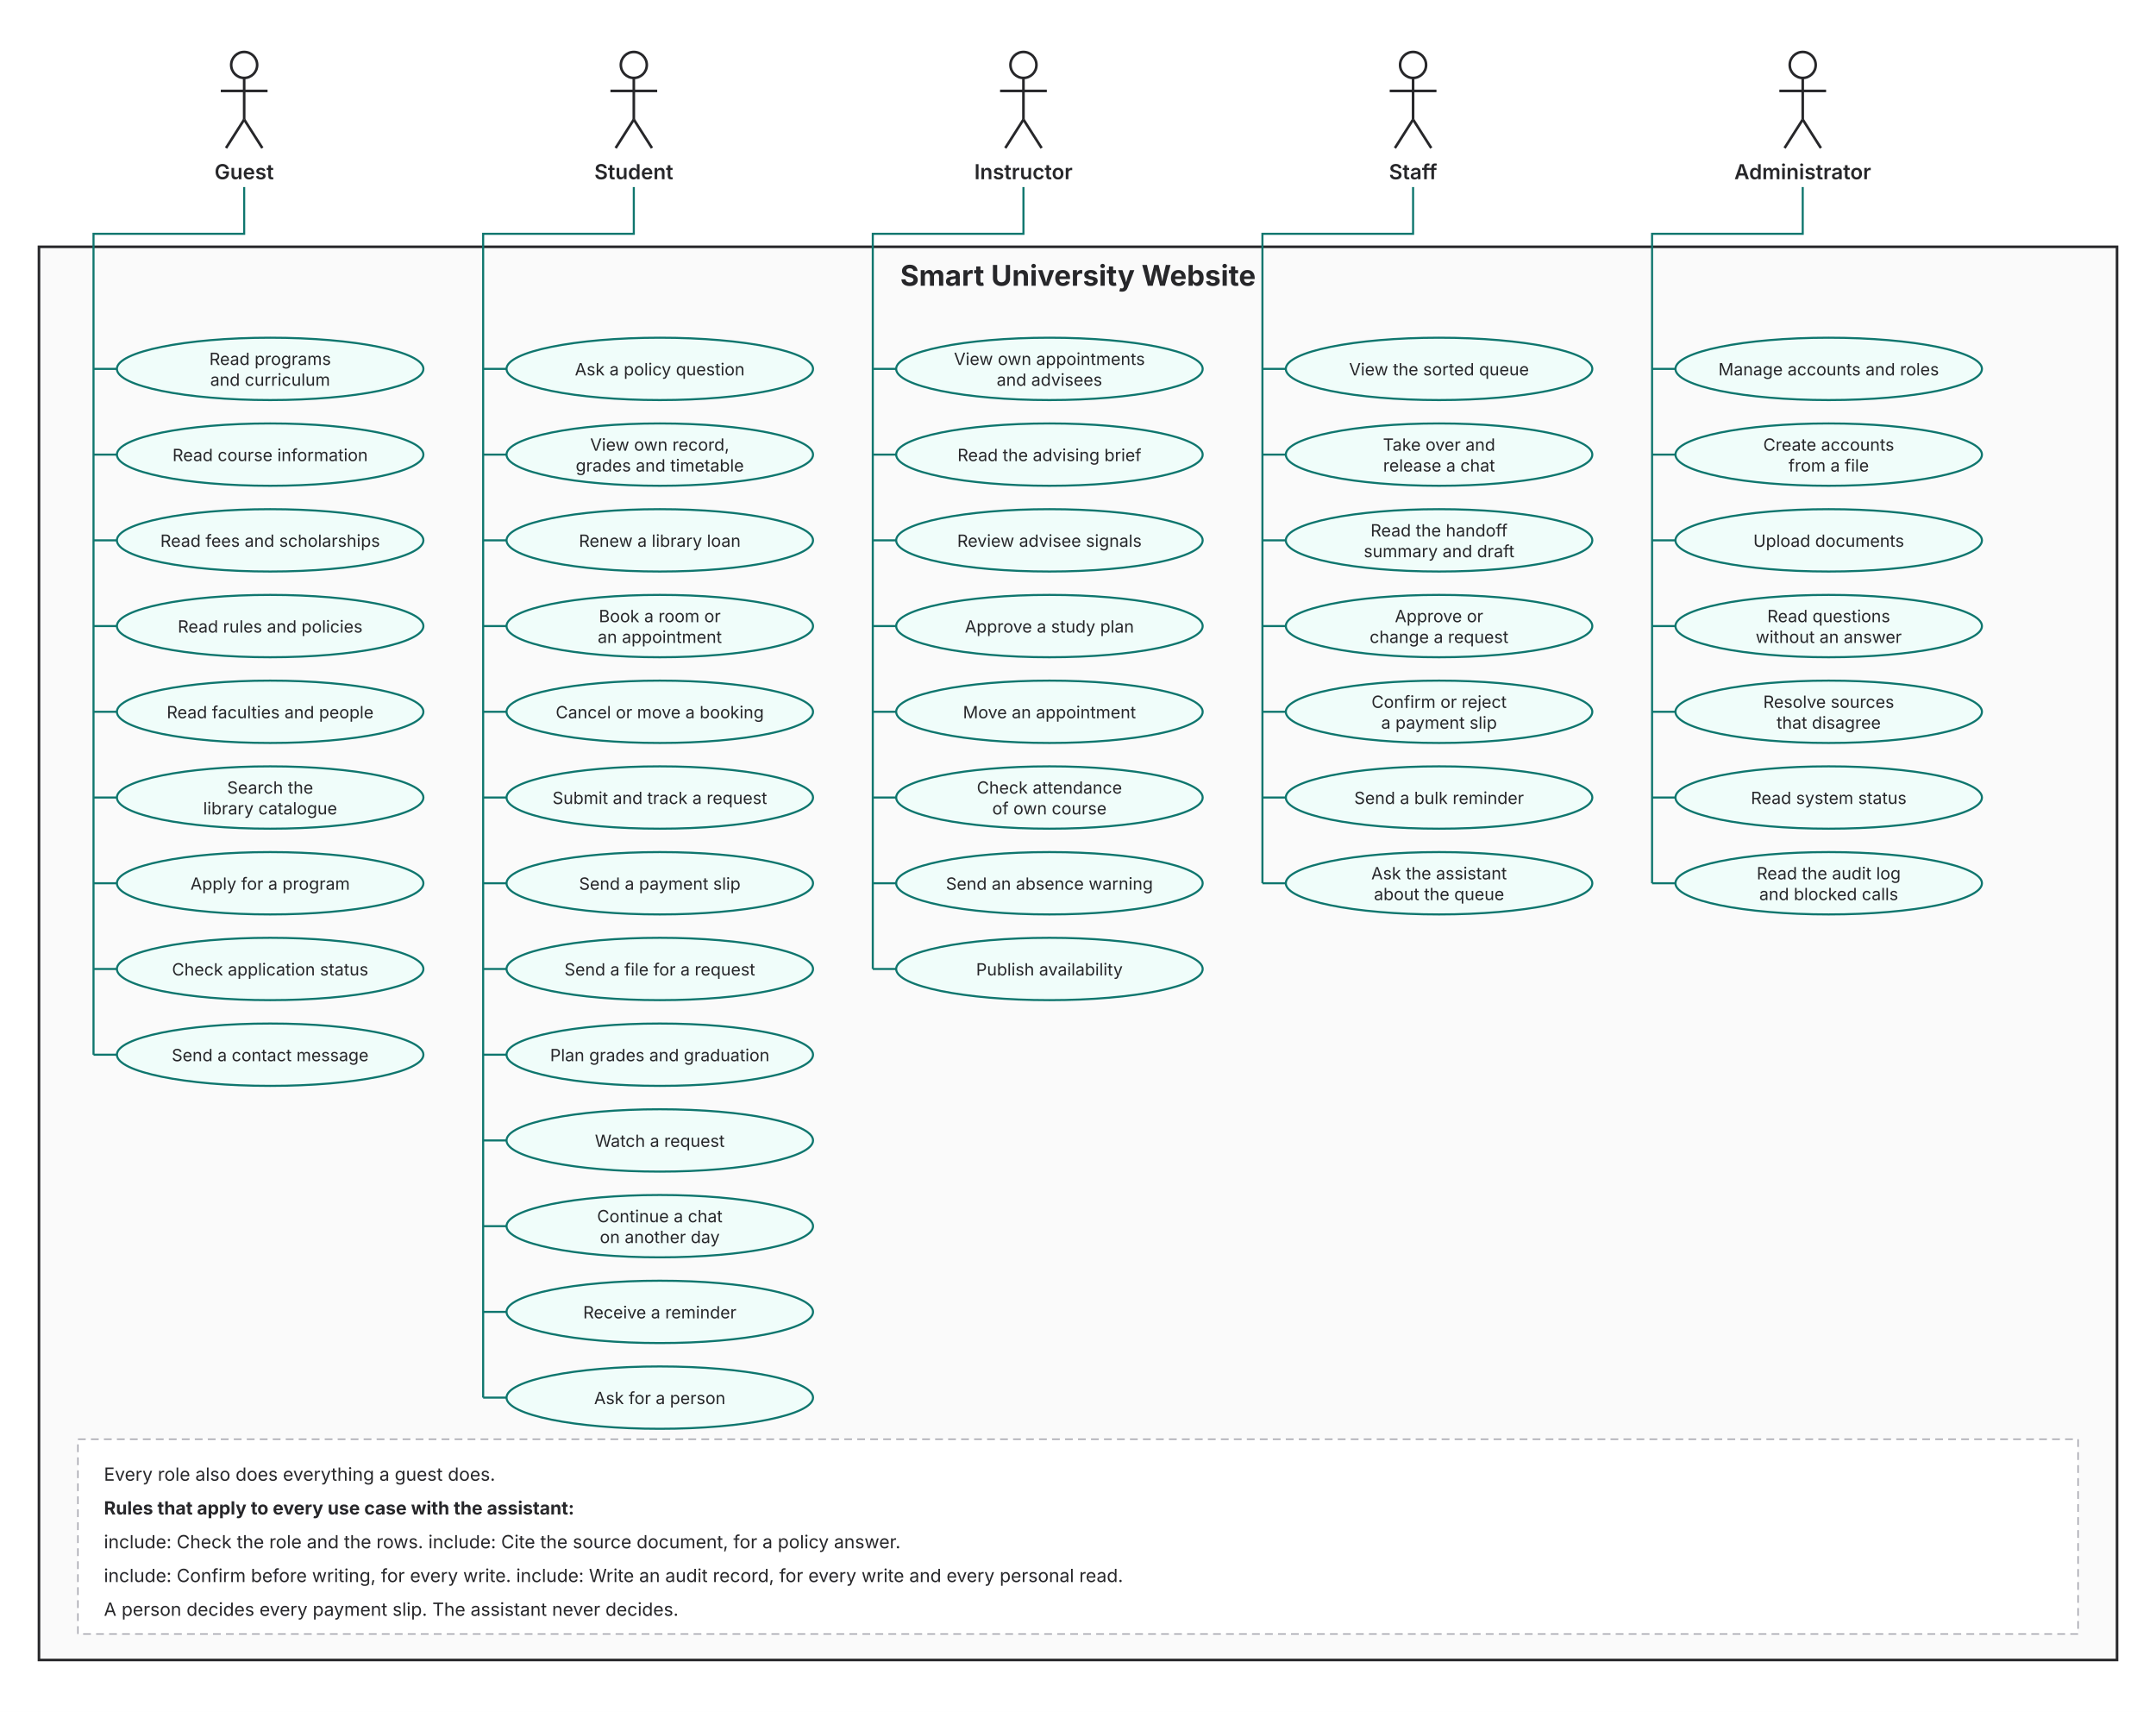
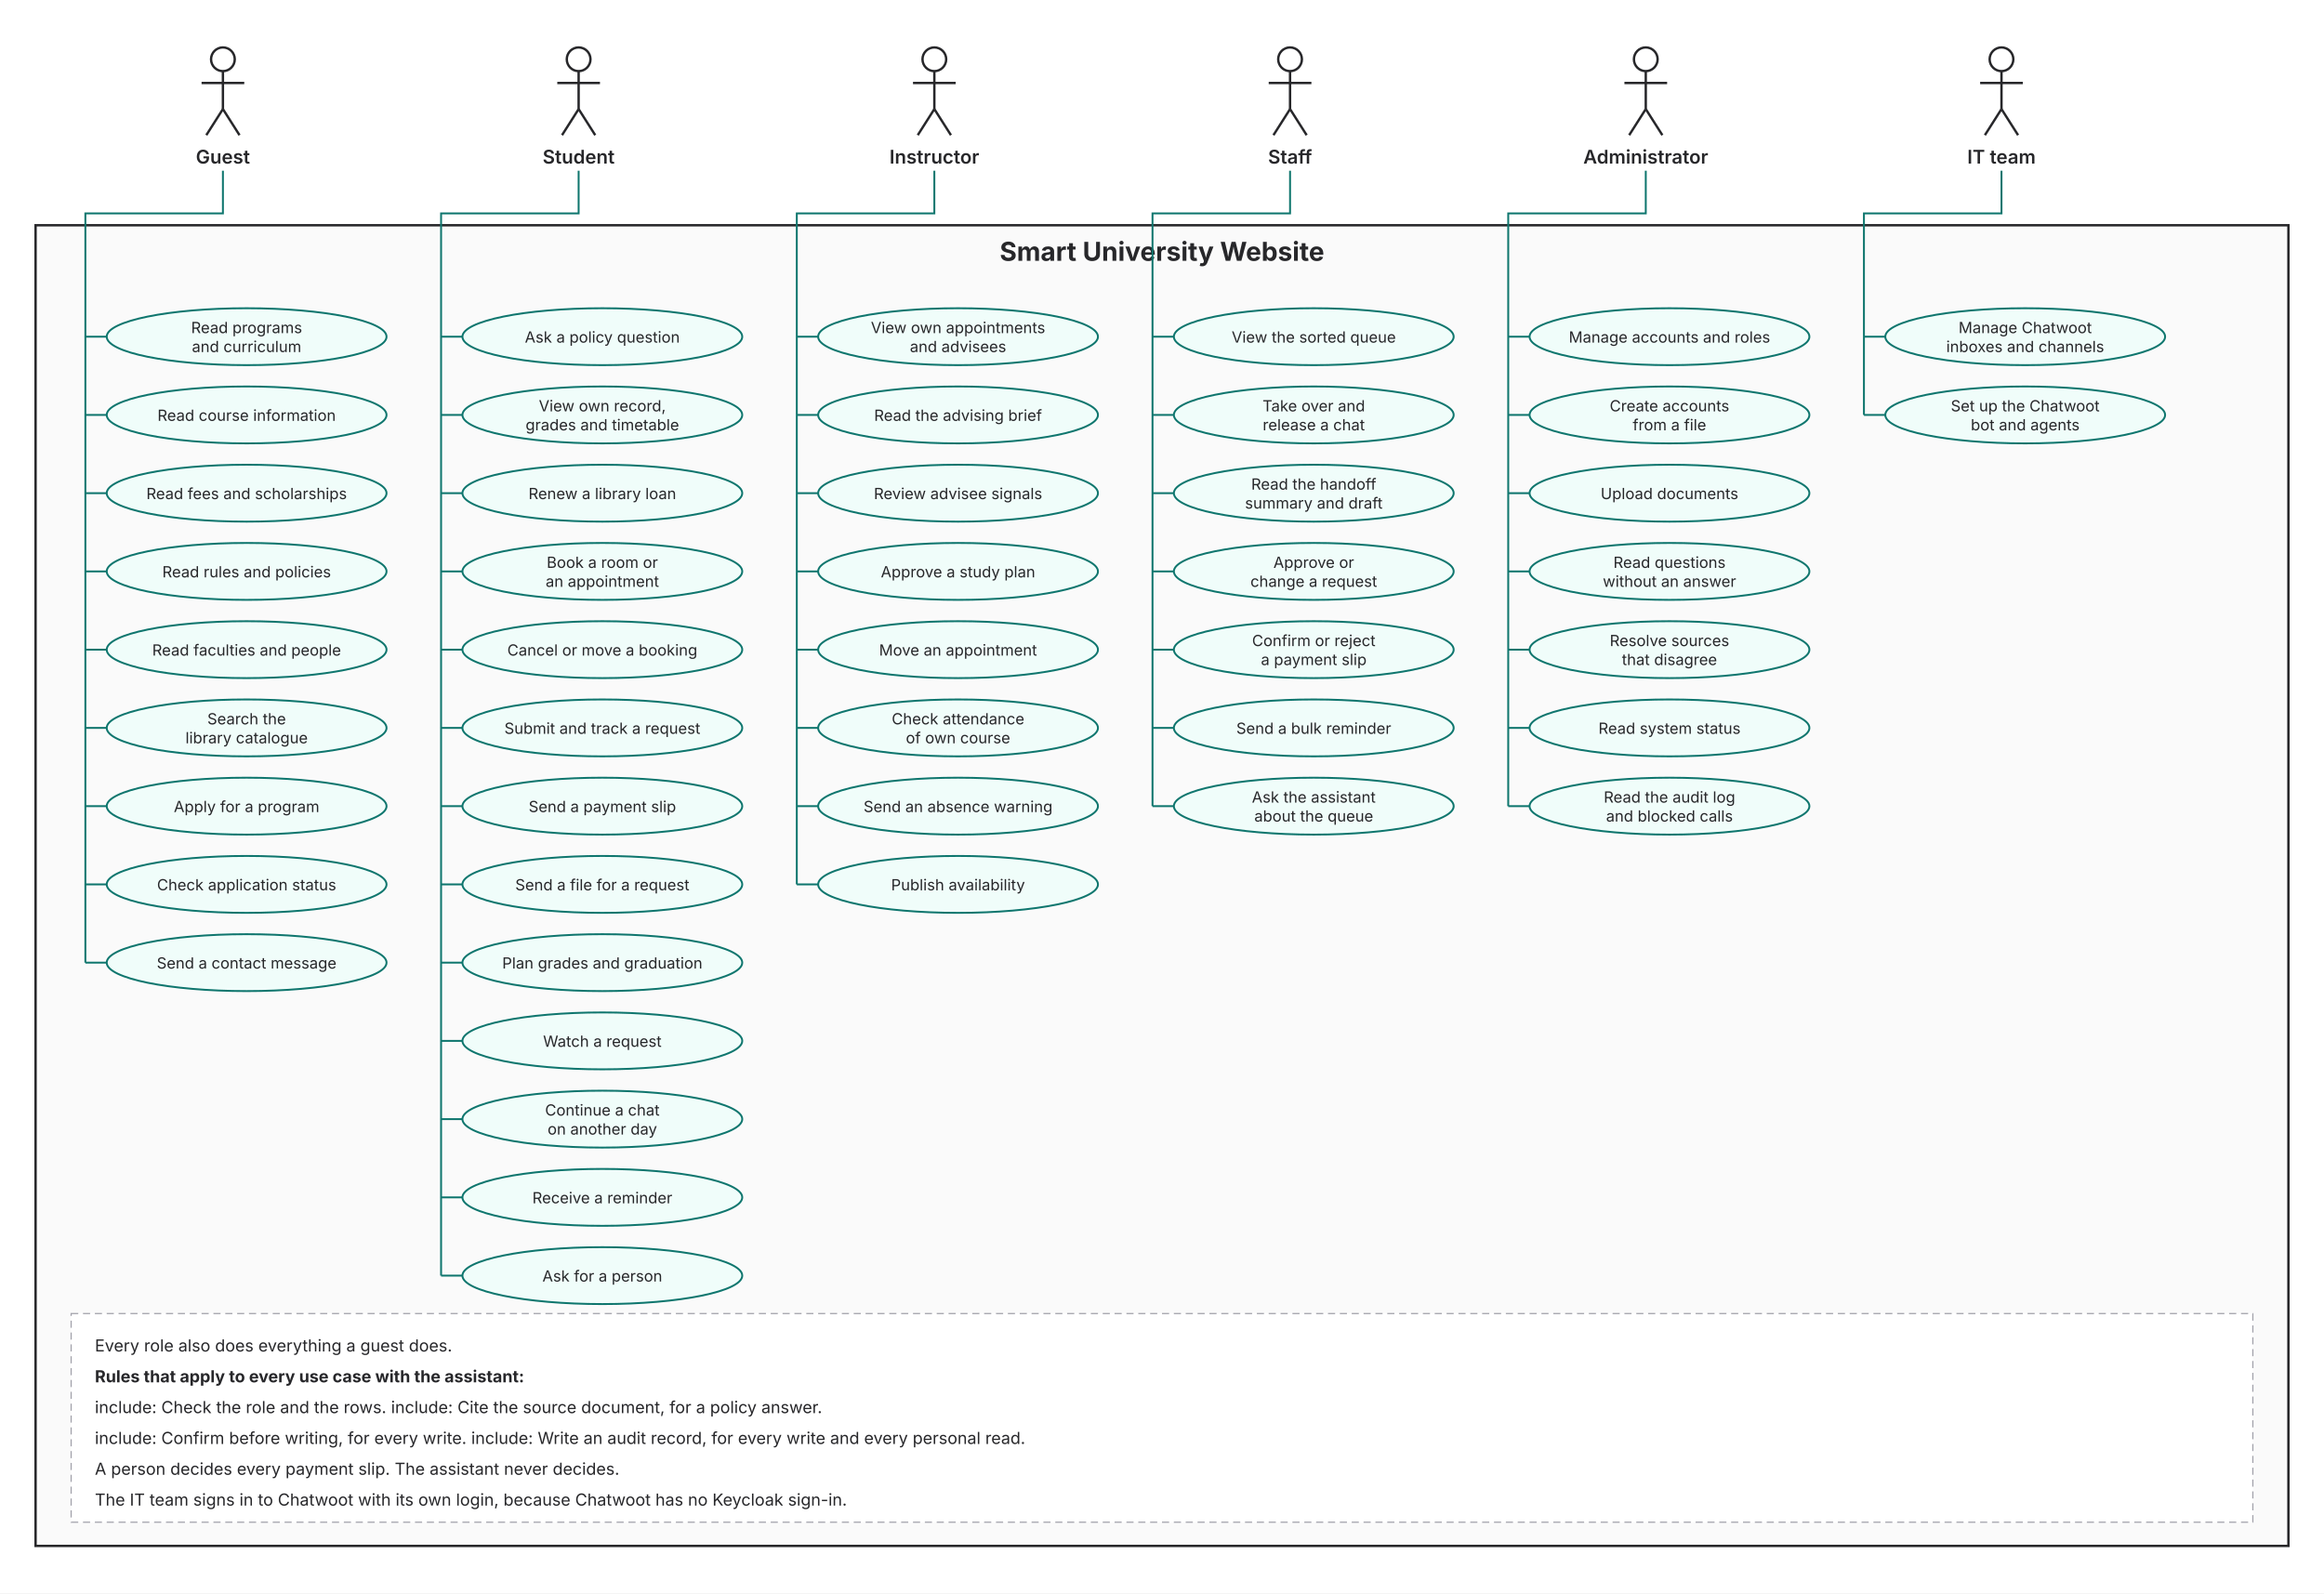
- <svg xmlns="http://www.w3.org/2000/svg" width="1660" height="1318" viewBox="0 0 1660 1318" font-family="Inter, Helvetica, Arial, sans-serif">
-   <rect width="1660" height="1318" fill="#ffffff" />
-   <rect x="30" y="190" width="1600" height="1088" fill="#FAFAFA" stroke="#27272A" stroke-width="2" />
-   <text x="830.0" y="220" text-anchor="middle" font-size="22" font-weight="700" fill="#27272A">Smart University Website</text>
+ <svg xmlns="http://www.w3.org/2000/svg" width="1960" height="1344" viewBox="0 0 1960 1344" font-family="Inter, Helvetica, Arial, sans-serif">
+   <rect width="1960" height="1344" fill="#ffffff" />
+   <rect x="30" y="190" width="1900" height="1114" fill="#FAFAFA" stroke="#27272A" stroke-width="2" />
+   <text x="980.0" y="220" text-anchor="middle" font-size="22" font-weight="700" fill="#27272A">Smart University Website</text>
  <g stroke="#27272A" stroke-width="2" fill="none">
    <circle cx="188.0" cy="50" r="10" fill="#fff" />
    <line x1="188.0" y1="60" x2="188.0" y2="92" />
    <line x1="170.0" y1="70" x2="206.0" y2="70" />
    <line x1="188.0" y1="92" x2="174.0" y2="114" />
    <line x1="188.0" y1="92" x2="202.0" y2="114" />
  </g>
  <text x="188.0" y="138" text-anchor="middle" font-size="16" font-weight="600" fill="#27272A">Guest</text>
  <polyline points="188.0,144 188.0,180 72,180 72,812.0" fill="none" stroke="#0F766E" stroke-width="1.6" />
  <line x1="72" y1="284.0" x2="90" y2="284.0" stroke="#0F766E" stroke-width="1.6" />
  <ellipse cx="208.0" cy="284.0" rx="118.0" ry="24.0" fill="#F0FDFA" stroke="#0F766E" stroke-width="1.6" />
  <text x="208.0" y="281.0" text-anchor="middle" font-size="13" fill="#27272A">Read programs</text>
  <text x="208.0" y="297.0" text-anchor="middle" font-size="13" fill="#27272A">and curriculum</text>
  <line x1="72" y1="350.0" x2="90" y2="350.0" stroke="#0F766E" stroke-width="1.6" />
  <ellipse cx="208.0" cy="350.0" rx="118.0" ry="24.0" fill="#F0FDFA" stroke="#0F766E" stroke-width="1.6" />
  <text x="208.0" y="355.0" text-anchor="middle" font-size="13" fill="#27272A">Read course information</text>
  <line x1="72" y1="416.0" x2="90" y2="416.0" stroke="#0F766E" stroke-width="1.6" />
  <ellipse cx="208.0" cy="416.0" rx="118.0" ry="24.0" fill="#F0FDFA" stroke="#0F766E" stroke-width="1.6" />
  <text x="208.0" y="421.0" text-anchor="middle" font-size="13" fill="#27272A">Read fees and scholarships</text>
  <line x1="72" y1="482.0" x2="90" y2="482.0" stroke="#0F766E" stroke-width="1.6" />
  <ellipse cx="208.0" cy="482.0" rx="118.0" ry="24.0" fill="#F0FDFA" stroke="#0F766E" stroke-width="1.6" />
  <text x="208.0" y="487.0" text-anchor="middle" font-size="13" fill="#27272A">Read rules and policies</text>
  <line x1="72" y1="548.0" x2="90" y2="548.0" stroke="#0F766E" stroke-width="1.6" />
  <ellipse cx="208.0" cy="548.0" rx="118.0" ry="24.0" fill="#F0FDFA" stroke="#0F766E" stroke-width="1.6" />
  <text x="208.0" y="553.0" text-anchor="middle" font-size="13" fill="#27272A">Read faculties and people</text>
  <line x1="72" y1="614.0" x2="90" y2="614.0" stroke="#0F766E" stroke-width="1.6" />
  <ellipse cx="208.0" cy="614.0" rx="118.0" ry="24.0" fill="#F0FDFA" stroke="#0F766E" stroke-width="1.6" />
  <text x="208.0" y="611.0" text-anchor="middle" font-size="13" fill="#27272A">Search the</text>
  <text x="208.0" y="627.0" text-anchor="middle" font-size="13" fill="#27272A">library catalogue</text>
  <line x1="72" y1="680.0" x2="90" y2="680.0" stroke="#0F766E" stroke-width="1.6" />
  <ellipse cx="208.0" cy="680.0" rx="118.0" ry="24.0" fill="#F0FDFA" stroke="#0F766E" stroke-width="1.6" />
  <text x="208.0" y="685.0" text-anchor="middle" font-size="13" fill="#27272A">Apply for a program</text>
  <line x1="72" y1="746.0" x2="90" y2="746.0" stroke="#0F766E" stroke-width="1.6" />
  <ellipse cx="208.0" cy="746.0" rx="118.0" ry="24.0" fill="#F0FDFA" stroke="#0F766E" stroke-width="1.6" />
  <text x="208.0" y="751.0" text-anchor="middle" font-size="13" fill="#27272A">Check application status</text>
  <line x1="72" y1="812.0" x2="90" y2="812.0" stroke="#0F766E" stroke-width="1.6" />
  <ellipse cx="208.0" cy="812.0" rx="118.0" ry="24.0" fill="#F0FDFA" stroke="#0F766E" stroke-width="1.6" />
  <text x="208.0" y="817.0" text-anchor="middle" font-size="13" fill="#27272A">Send a contact message</text>
  <g stroke="#27272A" stroke-width="2" fill="none">
    <circle cx="488.0" cy="50" r="10" fill="#fff" />
    <line x1="488.0" y1="60" x2="488.0" y2="92" />
    <line x1="470.0" y1="70" x2="506.0" y2="70" />
    <line x1="488.0" y1="92" x2="474.0" y2="114" />
    <line x1="488.0" y1="92" x2="502.0" y2="114" />
  </g>
  <text x="488.0" y="138" text-anchor="middle" font-size="16" font-weight="600" fill="#27272A">Student</text>
  <polyline points="488.0,144 488.0,180 372,180 372,1076.0" fill="none" stroke="#0F766E" stroke-width="1.6" />
  <line x1="372" y1="284.0" x2="390" y2="284.0" stroke="#0F766E" stroke-width="1.6" />
  <ellipse cx="508.0" cy="284.0" rx="118.0" ry="24.0" fill="#F0FDFA" stroke="#0F766E" stroke-width="1.6" />
  <text x="508.0" y="289.0" text-anchor="middle" font-size="13" fill="#27272A">Ask a policy question</text>
  <line x1="372" y1="350.0" x2="390" y2="350.0" stroke="#0F766E" stroke-width="1.6" />
  <ellipse cx="508.0" cy="350.0" rx="118.0" ry="24.0" fill="#F0FDFA" stroke="#0F766E" stroke-width="1.6" />
  <text x="508.0" y="347.0" text-anchor="middle" font-size="13" fill="#27272A">View own record,</text>
  <text x="508.0" y="363.0" text-anchor="middle" font-size="13" fill="#27272A">grades and timetable</text>
  <line x1="372" y1="416.0" x2="390" y2="416.0" stroke="#0F766E" stroke-width="1.6" />
  <ellipse cx="508.0" cy="416.0" rx="118.0" ry="24.0" fill="#F0FDFA" stroke="#0F766E" stroke-width="1.6" />
  <text x="508.0" y="421.0" text-anchor="middle" font-size="13" fill="#27272A">Renew a library loan</text>
  <line x1="372" y1="482.0" x2="390" y2="482.0" stroke="#0F766E" stroke-width="1.6" />
  <ellipse cx="508.0" cy="482.0" rx="118.0" ry="24.0" fill="#F0FDFA" stroke="#0F766E" stroke-width="1.6" />
  <text x="508.0" y="479.0" text-anchor="middle" font-size="13" fill="#27272A">Book a room or</text>
  <text x="508.0" y="495.0" text-anchor="middle" font-size="13" fill="#27272A">an appointment</text>
  <line x1="372" y1="548.0" x2="390" y2="548.0" stroke="#0F766E" stroke-width="1.6" />
  <ellipse cx="508.0" cy="548.0" rx="118.0" ry="24.0" fill="#F0FDFA" stroke="#0F766E" stroke-width="1.6" />
  <text x="508.0" y="553.0" text-anchor="middle" font-size="13" fill="#27272A">Cancel or move a booking</text>
  <line x1="372" y1="614.0" x2="390" y2="614.0" stroke="#0F766E" stroke-width="1.6" />
  <ellipse cx="508.0" cy="614.0" rx="118.0" ry="24.0" fill="#F0FDFA" stroke="#0F766E" stroke-width="1.6" />
  <text x="508.0" y="619.0" text-anchor="middle" font-size="13" fill="#27272A">Submit and track a request</text>
  <line x1="372" y1="680.0" x2="390" y2="680.0" stroke="#0F766E" stroke-width="1.6" />
  <ellipse cx="508.0" cy="680.0" rx="118.0" ry="24.0" fill="#F0FDFA" stroke="#0F766E" stroke-width="1.6" />
  <text x="508.0" y="685.0" text-anchor="middle" font-size="13" fill="#27272A">Send a payment slip</text>
  <line x1="372" y1="746.0" x2="390" y2="746.0" stroke="#0F766E" stroke-width="1.6" />
  <ellipse cx="508.0" cy="746.0" rx="118.0" ry="24.0" fill="#F0FDFA" stroke="#0F766E" stroke-width="1.6" />
  <text x="508.0" y="751.0" text-anchor="middle" font-size="13" fill="#27272A">Send a file for a request</text>
  <line x1="372" y1="812.0" x2="390" y2="812.0" stroke="#0F766E" stroke-width="1.6" />
  <ellipse cx="508.0" cy="812.0" rx="118.0" ry="24.0" fill="#F0FDFA" stroke="#0F766E" stroke-width="1.6" />
  <text x="508.0" y="817.0" text-anchor="middle" font-size="13" fill="#27272A">Plan grades and graduation</text>
  <line x1="372" y1="878.0" x2="390" y2="878.0" stroke="#0F766E" stroke-width="1.6" />
  <ellipse cx="508.0" cy="878.0" rx="118.0" ry="24.0" fill="#F0FDFA" stroke="#0F766E" stroke-width="1.6" />
  <text x="508.0" y="883.0" text-anchor="middle" font-size="13" fill="#27272A">Watch a request</text>
  <line x1="372" y1="944.0" x2="390" y2="944.0" stroke="#0F766E" stroke-width="1.6" />
  <ellipse cx="508.0" cy="944.0" rx="118.0" ry="24.0" fill="#F0FDFA" stroke="#0F766E" stroke-width="1.6" />
  <text x="508.0" y="941.0" text-anchor="middle" font-size="13" fill="#27272A">Continue a chat</text>
  <text x="508.0" y="957.0" text-anchor="middle" font-size="13" fill="#27272A">on another day</text>
  <line x1="372" y1="1010.0" x2="390" y2="1010.0" stroke="#0F766E" stroke-width="1.6" />
  <ellipse cx="508.0" cy="1010.0" rx="118.0" ry="24.0" fill="#F0FDFA" stroke="#0F766E" stroke-width="1.6" />
  <text x="508.0" y="1015.0" text-anchor="middle" font-size="13" fill="#27272A">Receive a reminder</text>
  <line x1="372" y1="1076.0" x2="390" y2="1076.0" stroke="#0F766E" stroke-width="1.6" />
  <ellipse cx="508.0" cy="1076.0" rx="118.0" ry="24.0" fill="#F0FDFA" stroke="#0F766E" stroke-width="1.6" />
  <text x="508.0" y="1081.0" text-anchor="middle" font-size="13" fill="#27272A">Ask for a person</text>
  <g stroke="#27272A" stroke-width="2" fill="none">
    <circle cx="788.0" cy="50" r="10" fill="#fff" />
    <line x1="788.0" y1="60" x2="788.0" y2="92" />
    <line x1="770.0" y1="70" x2="806.0" y2="70" />
    <line x1="788.0" y1="92" x2="774.0" y2="114" />
    <line x1="788.0" y1="92" x2="802.0" y2="114" />
  </g>
  <text x="788.0" y="138" text-anchor="middle" font-size="16" font-weight="600" fill="#27272A">Instructor</text>
  <polyline points="788.0,144 788.0,180 672,180 672,746.0" fill="none" stroke="#0F766E" stroke-width="1.6" />
  <line x1="672" y1="284.0" x2="690" y2="284.0" stroke="#0F766E" stroke-width="1.6" />
  <ellipse cx="808.0" cy="284.0" rx="118.0" ry="24.0" fill="#F0FDFA" stroke="#0F766E" stroke-width="1.6" />
  <text x="808.0" y="281.0" text-anchor="middle" font-size="13" fill="#27272A">View own appointments</text>
  <text x="808.0" y="297.0" text-anchor="middle" font-size="13" fill="#27272A">and advisees</text>
  <line x1="672" y1="350.0" x2="690" y2="350.0" stroke="#0F766E" stroke-width="1.6" />
  <ellipse cx="808.0" cy="350.0" rx="118.0" ry="24.0" fill="#F0FDFA" stroke="#0F766E" stroke-width="1.6" />
  <text x="808.0" y="355.0" text-anchor="middle" font-size="13" fill="#27272A">Read the advising brief</text>
  <line x1="672" y1="416.0" x2="690" y2="416.0" stroke="#0F766E" stroke-width="1.6" />
  <ellipse cx="808.0" cy="416.0" rx="118.0" ry="24.0" fill="#F0FDFA" stroke="#0F766E" stroke-width="1.6" />
  <text x="808.0" y="421.0" text-anchor="middle" font-size="13" fill="#27272A">Review advisee signals</text>
  <line x1="672" y1="482.0" x2="690" y2="482.0" stroke="#0F766E" stroke-width="1.6" />
  <ellipse cx="808.0" cy="482.0" rx="118.0" ry="24.0" fill="#F0FDFA" stroke="#0F766E" stroke-width="1.6" />
  <text x="808.0" y="487.0" text-anchor="middle" font-size="13" fill="#27272A">Approve a study plan</text>
  <line x1="672" y1="548.0" x2="690" y2="548.0" stroke="#0F766E" stroke-width="1.6" />
  <ellipse cx="808.0" cy="548.0" rx="118.0" ry="24.0" fill="#F0FDFA" stroke="#0F766E" stroke-width="1.6" />
  <text x="808.0" y="553.0" text-anchor="middle" font-size="13" fill="#27272A">Move an appointment</text>
  <line x1="672" y1="614.0" x2="690" y2="614.0" stroke="#0F766E" stroke-width="1.6" />
  <ellipse cx="808.0" cy="614.0" rx="118.0" ry="24.0" fill="#F0FDFA" stroke="#0F766E" stroke-width="1.6" />
  <text x="808.0" y="611.0" text-anchor="middle" font-size="13" fill="#27272A">Check attendance</text>
  <text x="808.0" y="627.0" text-anchor="middle" font-size="13" fill="#27272A">of own course</text>
  <line x1="672" y1="680.0" x2="690" y2="680.0" stroke="#0F766E" stroke-width="1.6" />
  <ellipse cx="808.0" cy="680.0" rx="118.0" ry="24.0" fill="#F0FDFA" stroke="#0F766E" stroke-width="1.6" />
  <text x="808.0" y="685.0" text-anchor="middle" font-size="13" fill="#27272A">Send an absence warning</text>
  <line x1="672" y1="746.0" x2="690" y2="746.0" stroke="#0F766E" stroke-width="1.6" />
  <ellipse cx="808.0" cy="746.0" rx="118.0" ry="24.0" fill="#F0FDFA" stroke="#0F766E" stroke-width="1.6" />
  <text x="808.0" y="751.0" text-anchor="middle" font-size="13" fill="#27272A">Publish availability</text>
  <g stroke="#27272A" stroke-width="2" fill="none">
    <circle cx="1088.0" cy="50" r="10" fill="#fff" />
    <line x1="1088.0" y1="60" x2="1088.0" y2="92" />
    <line x1="1070.0" y1="70" x2="1106.0" y2="70" />
    <line x1="1088.0" y1="92" x2="1074.0" y2="114" />
    <line x1="1088.0" y1="92" x2="1102.0" y2="114" />
  </g>
  <text x="1088.0" y="138" text-anchor="middle" font-size="16" font-weight="600" fill="#27272A">Staff</text>
  <polyline points="1088.0,144 1088.0,180 972,180 972,680.0" fill="none" stroke="#0F766E" stroke-width="1.6" />
  <line x1="972" y1="284.0" x2="990" y2="284.0" stroke="#0F766E" stroke-width="1.6" />
  <ellipse cx="1108.0" cy="284.0" rx="118.0" ry="24.0" fill="#F0FDFA" stroke="#0F766E" stroke-width="1.6" />
  <text x="1108.0" y="289.0" text-anchor="middle" font-size="13" fill="#27272A">View the sorted queue</text>
  <line x1="972" y1="350.0" x2="990" y2="350.0" stroke="#0F766E" stroke-width="1.6" />
  <ellipse cx="1108.0" cy="350.0" rx="118.0" ry="24.0" fill="#F0FDFA" stroke="#0F766E" stroke-width="1.6" />
  <text x="1108.0" y="347.0" text-anchor="middle" font-size="13" fill="#27272A">Take over and</text>
  <text x="1108.0" y="363.0" text-anchor="middle" font-size="13" fill="#27272A">release a chat</text>
  <line x1="972" y1="416.0" x2="990" y2="416.0" stroke="#0F766E" stroke-width="1.6" />
  <ellipse cx="1108.0" cy="416.0" rx="118.0" ry="24.0" fill="#F0FDFA" stroke="#0F766E" stroke-width="1.6" />
  <text x="1108.0" y="413.0" text-anchor="middle" font-size="13" fill="#27272A">Read the handoff</text>
  <text x="1108.0" y="429.0" text-anchor="middle" font-size="13" fill="#27272A">summary and draft</text>
  <line x1="972" y1="482.0" x2="990" y2="482.0" stroke="#0F766E" stroke-width="1.6" />
  <ellipse cx="1108.0" cy="482.0" rx="118.0" ry="24.0" fill="#F0FDFA" stroke="#0F766E" stroke-width="1.6" />
  <text x="1108.0" y="479.0" text-anchor="middle" font-size="13" fill="#27272A">Approve or</text>
  <text x="1108.0" y="495.0" text-anchor="middle" font-size="13" fill="#27272A">change a request</text>
  <line x1="972" y1="548.0" x2="990" y2="548.0" stroke="#0F766E" stroke-width="1.6" />
  <ellipse cx="1108.0" cy="548.0" rx="118.0" ry="24.0" fill="#F0FDFA" stroke="#0F766E" stroke-width="1.6" />
  <text x="1108.0" y="545.0" text-anchor="middle" font-size="13" fill="#27272A">Confirm or reject</text>
  <text x="1108.0" y="561.0" text-anchor="middle" font-size="13" fill="#27272A">a payment slip</text>
  <line x1="972" y1="614.0" x2="990" y2="614.0" stroke="#0F766E" stroke-width="1.6" />
  <ellipse cx="1108.0" cy="614.0" rx="118.0" ry="24.0" fill="#F0FDFA" stroke="#0F766E" stroke-width="1.6" />
  <text x="1108.0" y="619.0" text-anchor="middle" font-size="13" fill="#27272A">Send a bulk reminder</text>
  <line x1="972" y1="680.0" x2="990" y2="680.0" stroke="#0F766E" stroke-width="1.6" />
  <ellipse cx="1108.0" cy="680.0" rx="118.0" ry="24.0" fill="#F0FDFA" stroke="#0F766E" stroke-width="1.6" />
  <text x="1108.0" y="677.0" text-anchor="middle" font-size="13" fill="#27272A">Ask the assistant</text>
  <text x="1108.0" y="693.0" text-anchor="middle" font-size="13" fill="#27272A">about the queue</text>
  <g stroke="#27272A" stroke-width="2" fill="none">
    <circle cx="1388.0" cy="50" r="10" fill="#fff" />
    <line x1="1388.0" y1="60" x2="1388.0" y2="92" />
    <line x1="1370.0" y1="70" x2="1406.0" y2="70" />
    <line x1="1388.0" y1="92" x2="1374.0" y2="114" />
    <line x1="1388.0" y1="92" x2="1402.0" y2="114" />
  </g>
  <text x="1388.0" y="138" text-anchor="middle" font-size="16" font-weight="600" fill="#27272A">Administrator</text>
  <polyline points="1388.0,144 1388.0,180 1272,180 1272,680.0" fill="none" stroke="#0F766E" stroke-width="1.6" />
  <line x1="1272" y1="284.0" x2="1290" y2="284.0" stroke="#0F766E" stroke-width="1.6" />
  <ellipse cx="1408.0" cy="284.0" rx="118.0" ry="24.0" fill="#F0FDFA" stroke="#0F766E" stroke-width="1.6" />
  <text x="1408.0" y="289.0" text-anchor="middle" font-size="13" fill="#27272A">Manage accounts and roles</text>
  <line x1="1272" y1="350.0" x2="1290" y2="350.0" stroke="#0F766E" stroke-width="1.6" />
  <ellipse cx="1408.0" cy="350.0" rx="118.0" ry="24.0" fill="#F0FDFA" stroke="#0F766E" stroke-width="1.6" />
  <text x="1408.0" y="347.0" text-anchor="middle" font-size="13" fill="#27272A">Create accounts</text>
  <text x="1408.0" y="363.0" text-anchor="middle" font-size="13" fill="#27272A">from a file</text>
  <line x1="1272" y1="416.0" x2="1290" y2="416.0" stroke="#0F766E" stroke-width="1.6" />
  <ellipse cx="1408.0" cy="416.0" rx="118.0" ry="24.0" fill="#F0FDFA" stroke="#0F766E" stroke-width="1.6" />
  <text x="1408.0" y="421.0" text-anchor="middle" font-size="13" fill="#27272A">Upload documents</text>
  <line x1="1272" y1="482.0" x2="1290" y2="482.0" stroke="#0F766E" stroke-width="1.6" />
  <ellipse cx="1408.0" cy="482.0" rx="118.0" ry="24.0" fill="#F0FDFA" stroke="#0F766E" stroke-width="1.6" />
  <text x="1408.0" y="479.0" text-anchor="middle" font-size="13" fill="#27272A">Read questions</text>
  <text x="1408.0" y="495.0" text-anchor="middle" font-size="13" fill="#27272A">without an answer</text>
  <line x1="1272" y1="548.0" x2="1290" y2="548.0" stroke="#0F766E" stroke-width="1.6" />
  <ellipse cx="1408.0" cy="548.0" rx="118.0" ry="24.0" fill="#F0FDFA" stroke="#0F766E" stroke-width="1.6" />
  <text x="1408.0" y="545.0" text-anchor="middle" font-size="13" fill="#27272A">Resolve sources</text>
  <text x="1408.0" y="561.0" text-anchor="middle" font-size="13" fill="#27272A">that disagree</text>
  <line x1="1272" y1="614.0" x2="1290" y2="614.0" stroke="#0F766E" stroke-width="1.6" />
  <ellipse cx="1408.0" cy="614.0" rx="118.0" ry="24.0" fill="#F0FDFA" stroke="#0F766E" stroke-width="1.6" />
  <text x="1408.0" y="619.0" text-anchor="middle" font-size="13" fill="#27272A">Read system status</text>
  <line x1="1272" y1="680.0" x2="1290" y2="680.0" stroke="#0F766E" stroke-width="1.6" />
  <ellipse cx="1408.0" cy="680.0" rx="118.0" ry="24.0" fill="#F0FDFA" stroke="#0F766E" stroke-width="1.6" />
  <text x="1408.0" y="677.0" text-anchor="middle" font-size="13" fill="#27272A">Read the audit log</text>
  <text x="1408.0" y="693.0" text-anchor="middle" font-size="13" fill="#27272A">and blocked calls</text>
-   <rect x="60" y="1108" width="1540" height="150" fill="#ffffff" stroke="#A1A1AA" stroke-dasharray="6 4" />
+   <rect x="60" y="1108" width="1840" height="176" fill="#ffffff" stroke="#A1A1AA" stroke-dasharray="6 4" />
  <text x="80" y="1140" font-size="14" fill="#27272A">Every role also does everything a guest does.</text>
  <text x="80" y="1166" font-size="14" fill="#27272A" font-weight="700">Rules that apply to every use case with the assistant:</text>
  <text x="80" y="1192" font-size="14" fill="#27272A">include: Check the role and the rows.   include: Cite the source document, for a policy answer.</text>
  <text x="80" y="1218" font-size="14" fill="#27272A">include: Confirm before writing, for every write.   include: Write an audit record, for every write and every personal read.</text>
  <text x="80" y="1244" font-size="14" fill="#27272A">A person decides every payment slip. The assistant never decides.</text>
+   <g stroke="#27272A" stroke-width="2" fill="none">
+     <circle cx="1688.0" cy="50" r="10" fill="#fff" />
+     <line x1="1688.0" y1="60" x2="1688.0" y2="92" />
+     <line x1="1670.0" y1="70" x2="1706.0" y2="70" />
+     <line x1="1688.0" y1="92" x2="1674.0" y2="114" />
+     <line x1="1688.0" y1="92" x2="1702.0" y2="114" />
+   </g>
+   <text x="1688.0" y="138" text-anchor="middle" font-size="16" font-weight="600" fill="#27272A">IT team</text>
+   <polyline points="1688.0,144 1688.0,180 1572,180 1572,350.0" fill="none" stroke="#0F766E" stroke-width="1.6" />
+   <line x1="1572" y1="284" x2="1590" y2="284" stroke="#0F766E" stroke-width="1.6" />
+   <ellipse cx="1708.0" cy="284" rx="118.0" ry="24.0" fill="#F0FDFA" stroke="#0F766E" stroke-width="1.6" />
+   <text x="1708.0" y="281" text-anchor="middle" font-size="13" fill="#27272A">Manage Chatwoot</text>
+   <text x="1708.0" y="297" text-anchor="middle" font-size="13" fill="#27272A">inboxes and channels</text>
+   <line x1="1572" y1="350" x2="1590" y2="350" stroke="#0F766E" stroke-width="1.6" />
+   <ellipse cx="1708.0" cy="350" rx="118.0" ry="24.0" fill="#F0FDFA" stroke="#0F766E" stroke-width="1.6" />
+   <text x="1708.0" y="347" text-anchor="middle" font-size="13" fill="#27272A">Set up the Chatwoot</text>
+   <text x="1708.0" y="363" text-anchor="middle" font-size="13" fill="#27272A">bot and agents</text>
+   <text x="80" y="1270" font-size="14" fill="#27272A">The IT team signs in to Chatwoot with its own login, because Chatwoot has no Keycloak sign-in.</text>
</svg>
